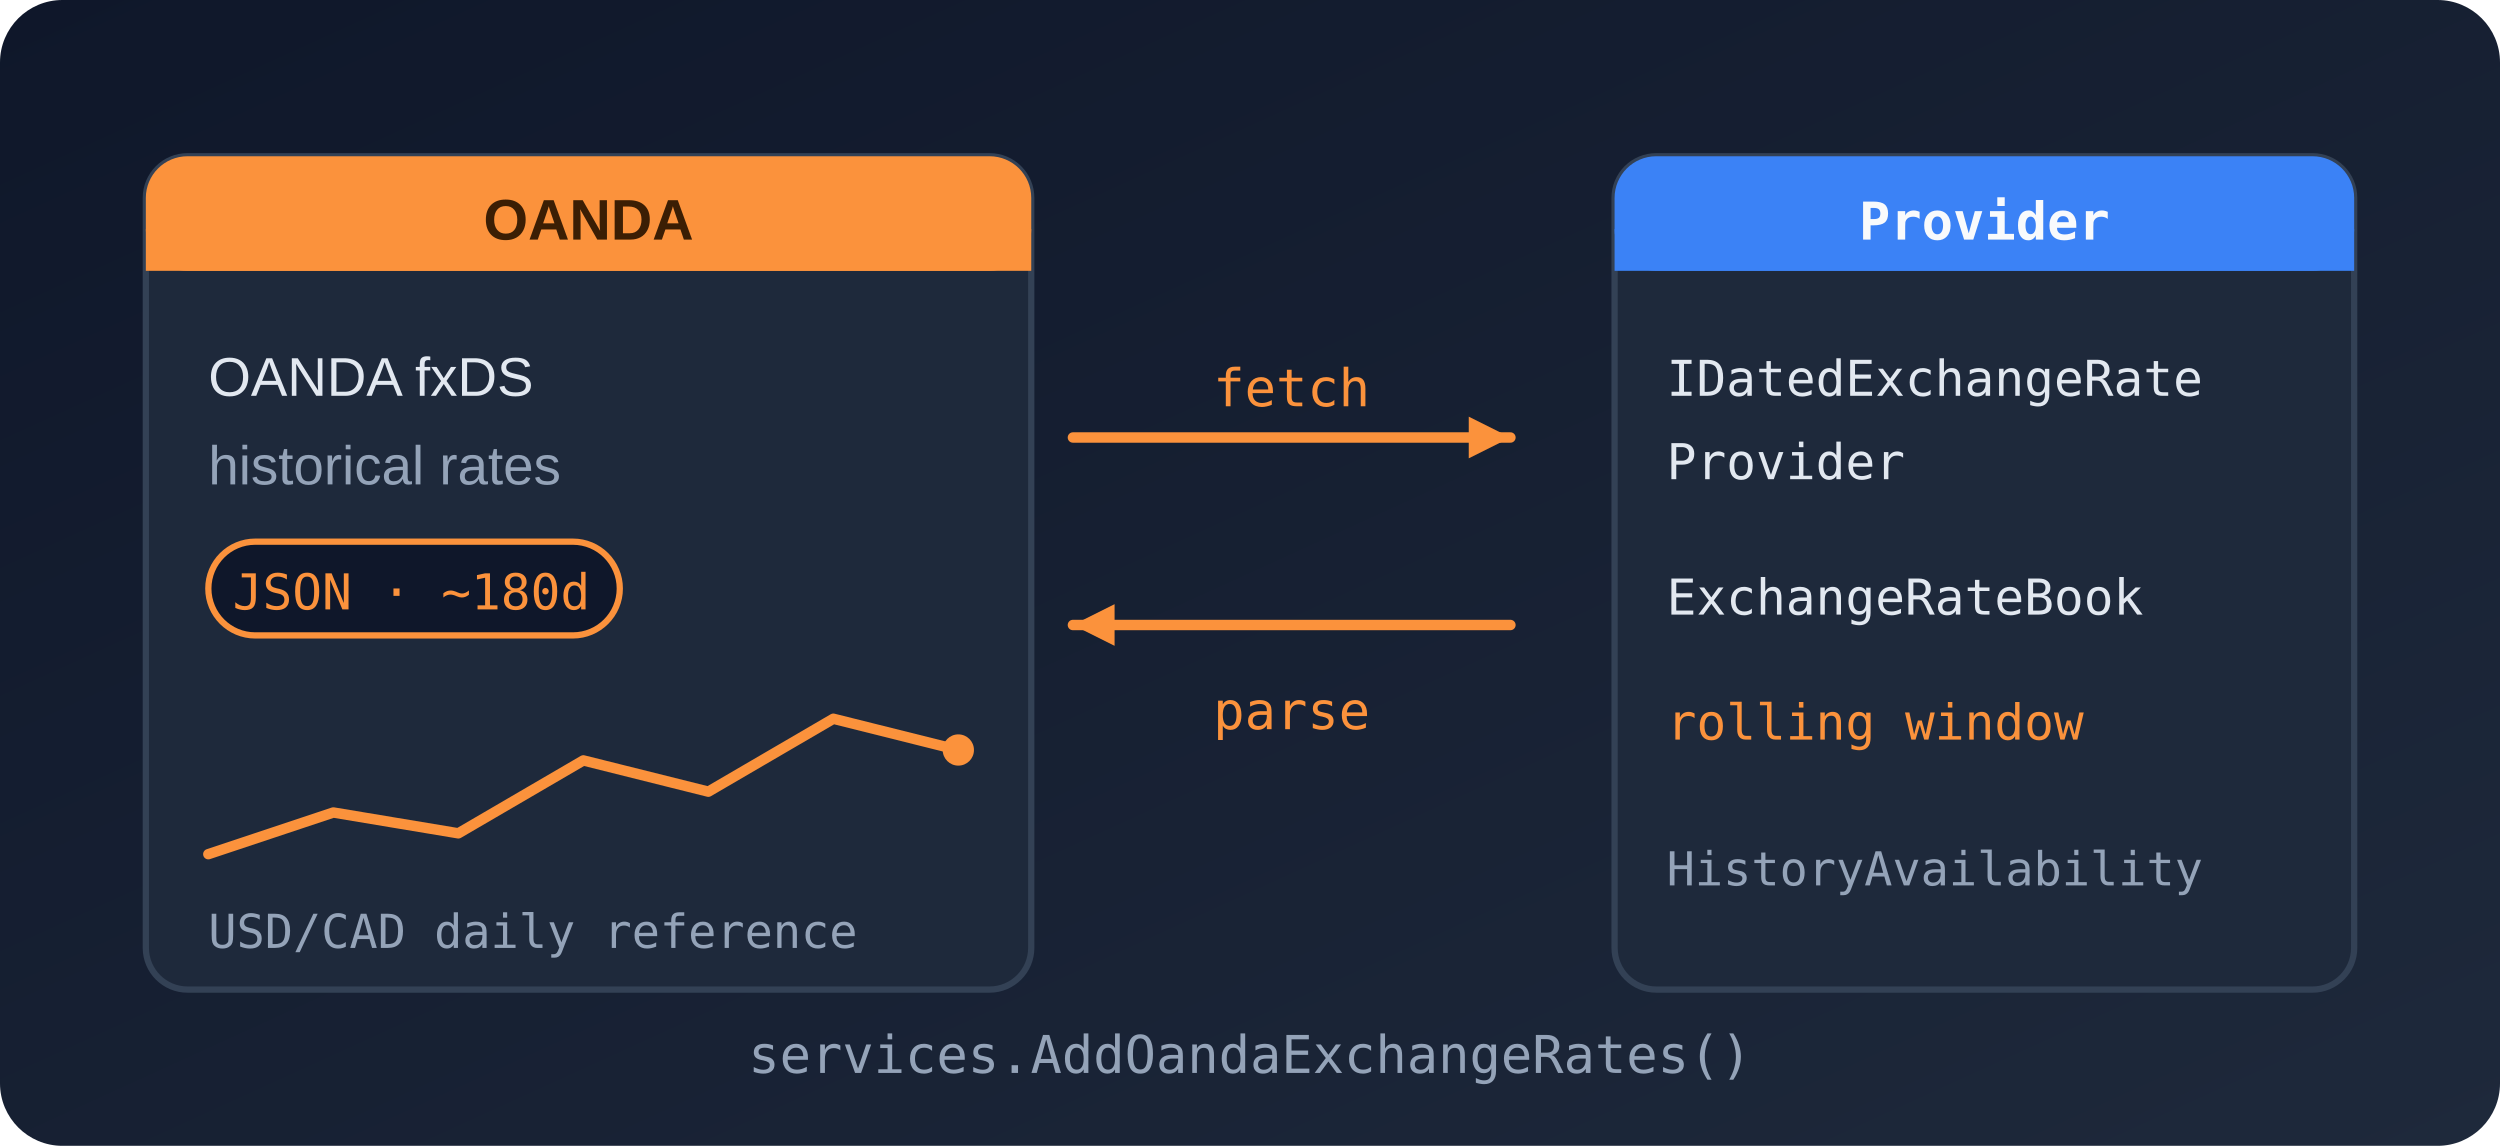
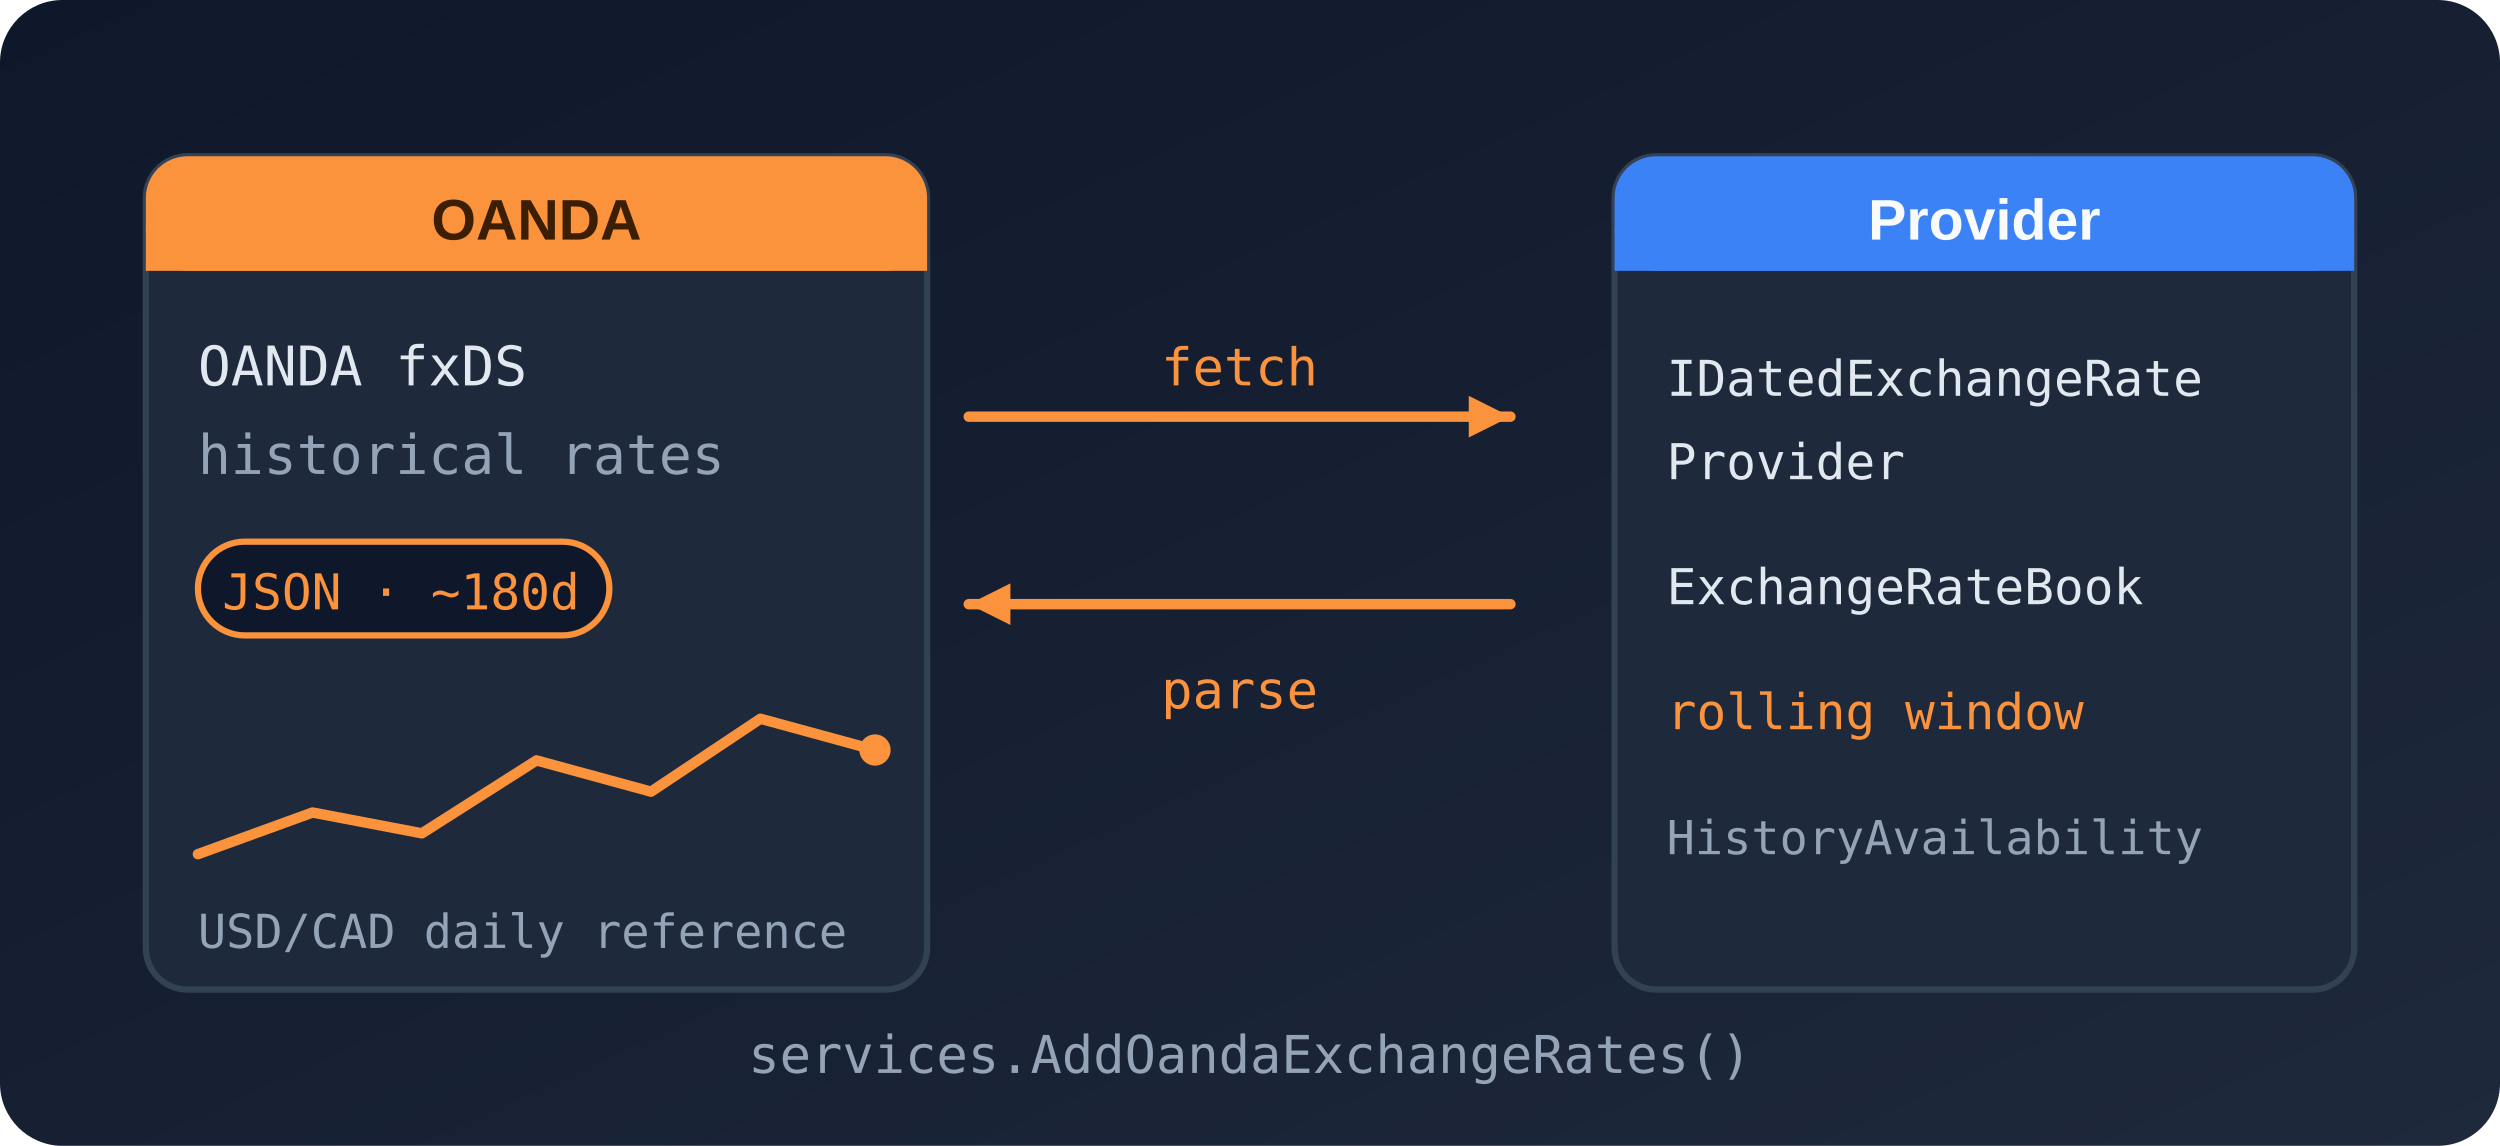
<svg xmlns="http://www.w3.org/2000/svg" viewBox="0 0 480 220" role="img" aria-label="Bodu.Financial.ExchangeRates.Oanda — OANDA exchange-rate provider">
  <defs>
    <linearGradient id="fxoanda-bg" x1="0" y1="0" x2="1" y2="1">
      <stop offset="0" stop-color="#0F172A" />
      <stop offset="1" stop-color="#1E293B" />
    </linearGradient>
  </defs>
  <rect width="480" height="220" rx="12" fill="url(#fxoanda-bg)" />
  <g transform="translate(28 30)" font-family="'Segoe UI','Helvetica Neue',Arial,sans-serif" font-size="11">
-     <rect width="170" height="160" rx="8" fill="#1E293B" stroke="#334155" stroke-width="1.2" />
-     <rect width="170" height="22" rx="8" fill="#FB923C" />
-     <rect y="14" width="170" height="8" fill="#FB923C" />
-     <text x="85" y="16" fill="#3B1E04" text-anchor="middle" font-weight="700" font-size="11">OANDA</text>
-     <g fill="#E2E8F0" font-size="10.5">
-       <text x="12" y="46">OANDA fxDS</text>
-       <text x="12" y="63" fill="#94A3B8">historical rates</text>
+     <rect width="150" height="160" rx="8" fill="#1E293B" stroke="#334155" stroke-width="1.2" />
+     <rect width="150" height="22" rx="8" fill="#FB923C" />
+     <rect y="14" width="150" height="8" fill="#FB923C" />
+     <text x="75" y="16" fill="#3B1E04" text-anchor="middle" font-weight="700" font-size="11">OANDA</text>
+     <g fill="#E2E8F0" font-family="'Consolas','Menlo',monospace" font-size="10.5">
+       <text x="10" y="44">OANDA fxDS</text>
+       <text x="10" y="61">
+         <tspan fill="#94A3B8">historical rates</tspan>
+       </text>
    </g>
-     <rect x="12" y="74" width="79" height="18" rx="9" fill="#0F172A" stroke="#FB923C" stroke-width="1.2" />
-     <text x="51" y="87" fill="#FB923C" text-anchor="middle" font-family="'Consolas','Menlo',monospace" font-size="9.5">JSON · ~180d</text>
-     <g transform="translate(12 100)">
-       <polyline points="0,34 24,26 48,30 72,16 96,22 120,8 144,14" fill="none" stroke="#FB923C" stroke-width="2" stroke-linecap="round" stroke-linejoin="round" />
-       <circle cx="144" cy="14" r="3" fill="#FB923C" />
+     <rect x="10" y="74" width="79" height="18" rx="9" fill="#0F172A" stroke="#FB923C" stroke-width="1.2" />
+     <text x="49" y="87" fill="#FB923C" text-anchor="middle" font-family="'Consolas','Menlo',monospace" font-size="9.5">JSON · ~180d</text>
+     <g transform="translate(10 100)">
+       <polyline points="0,34 22,26 43,30 65,16 87,22 108,8 130,14" fill="none" stroke="#FB923C" stroke-width="2" stroke-linecap="round" stroke-linejoin="round" />
+       <circle cx="130" cy="14" r="3" fill="#FB923C" />
      <text x="0" y="52" fill="#94A3B8" font-family="'Consolas','Menlo',monospace" font-size="9">USD/CAD daily reference</text>
    </g>
  </g>
-   <g transform="translate(206 84)" fill="none" stroke="#FB923C" stroke-width="2" stroke-linecap="round">
-     <line x1="0" y1="0" x2="84" y2="0" />
-     <polygon points="84,0 76,-4 76,4" fill="#FB923C" stroke="none" />
-     <line x1="84" y1="36" x2="0" y2="36" />
+   <g transform="translate(186 80)" fill="none" stroke="#FB923C" stroke-width="2" stroke-linecap="round">
+     <line x1="0" y1="0" x2="104" y2="0" />
+     <polygon points="104,0 96,-4 96,4" fill="#FB923C" stroke="none" />
+     <line x1="104" y1="36" x2="0" y2="36" />
    <polygon points="0,36 8,32 8,40" fill="#FB923C" stroke="none" />
  </g>
-   <g transform="translate(206 84)" fill="#FB923C" font-family="'Consolas','Menlo',monospace" font-size="10" text-anchor="middle">
-     <text x="42" y="-6">fetch</text>
-     <text x="42" y="56">parse</text>
+   <g transform="translate(186 80)" fill="#FB923C" font-family="'Consolas','Menlo',monospace" font-size="10" text-anchor="middle">
+     <text x="52" y="-6">fetch</text>
+     <text x="52" y="56">parse</text>
  </g>
  <g transform="translate(310 30)" font-family="'Segoe UI','Helvetica Neue',Arial,sans-serif" font-size="11">
    <rect width="142" height="160" rx="8" fill="#1E293B" stroke="#334155" stroke-width="1.2" />
    <rect width="142" height="22" rx="8" fill="#3B82F6" />
    <rect y="14" width="142" height="8" fill="#3B82F6" />
-     <text x="71" y="16" fill="#F8FAFC" text-anchor="middle" font-weight="700" font-size="10" font-family="'Consolas','Menlo',monospace">Provider</text>
+     <text x="71" y="16" fill="#F8FAFC" text-anchor="middle" font-weight="700" font-size="11">Provider</text>
    <g fill="#E2E8F0" font-family="'Consolas','Menlo',monospace" font-size="9.5">
      <text x="10" y="46">IDatedExchangeRate</text>
      <text x="10" y="62">Provider</text>
-       <text x="10" y="88">ExchangeRateBook</text>
-       <text x="10" y="112" fill="#FB923C">rolling window</text>
-       <text x="10" y="140" fill="#94A3B8" font-size="9">HistoryAvailability</text>
+       <text x="10" y="86">ExchangeRateBook</text>
+       <text x="10" y="110">
+         <tspan fill="#FB923C">rolling window</tspan>
+       </text>
+       <text x="10" y="134">
+         <tspan fill="#94A3B8" font-size="9">HistoryAvailability</tspan>
+       </text>
    </g>
  </g>
  <g fill="#94A3B8" font-family="'Consolas','Menlo',monospace" font-size="10">
    <text x="240" y="206" text-anchor="middle">services.AddOandaExchangeRates()</text>
  </g>
</svg>
